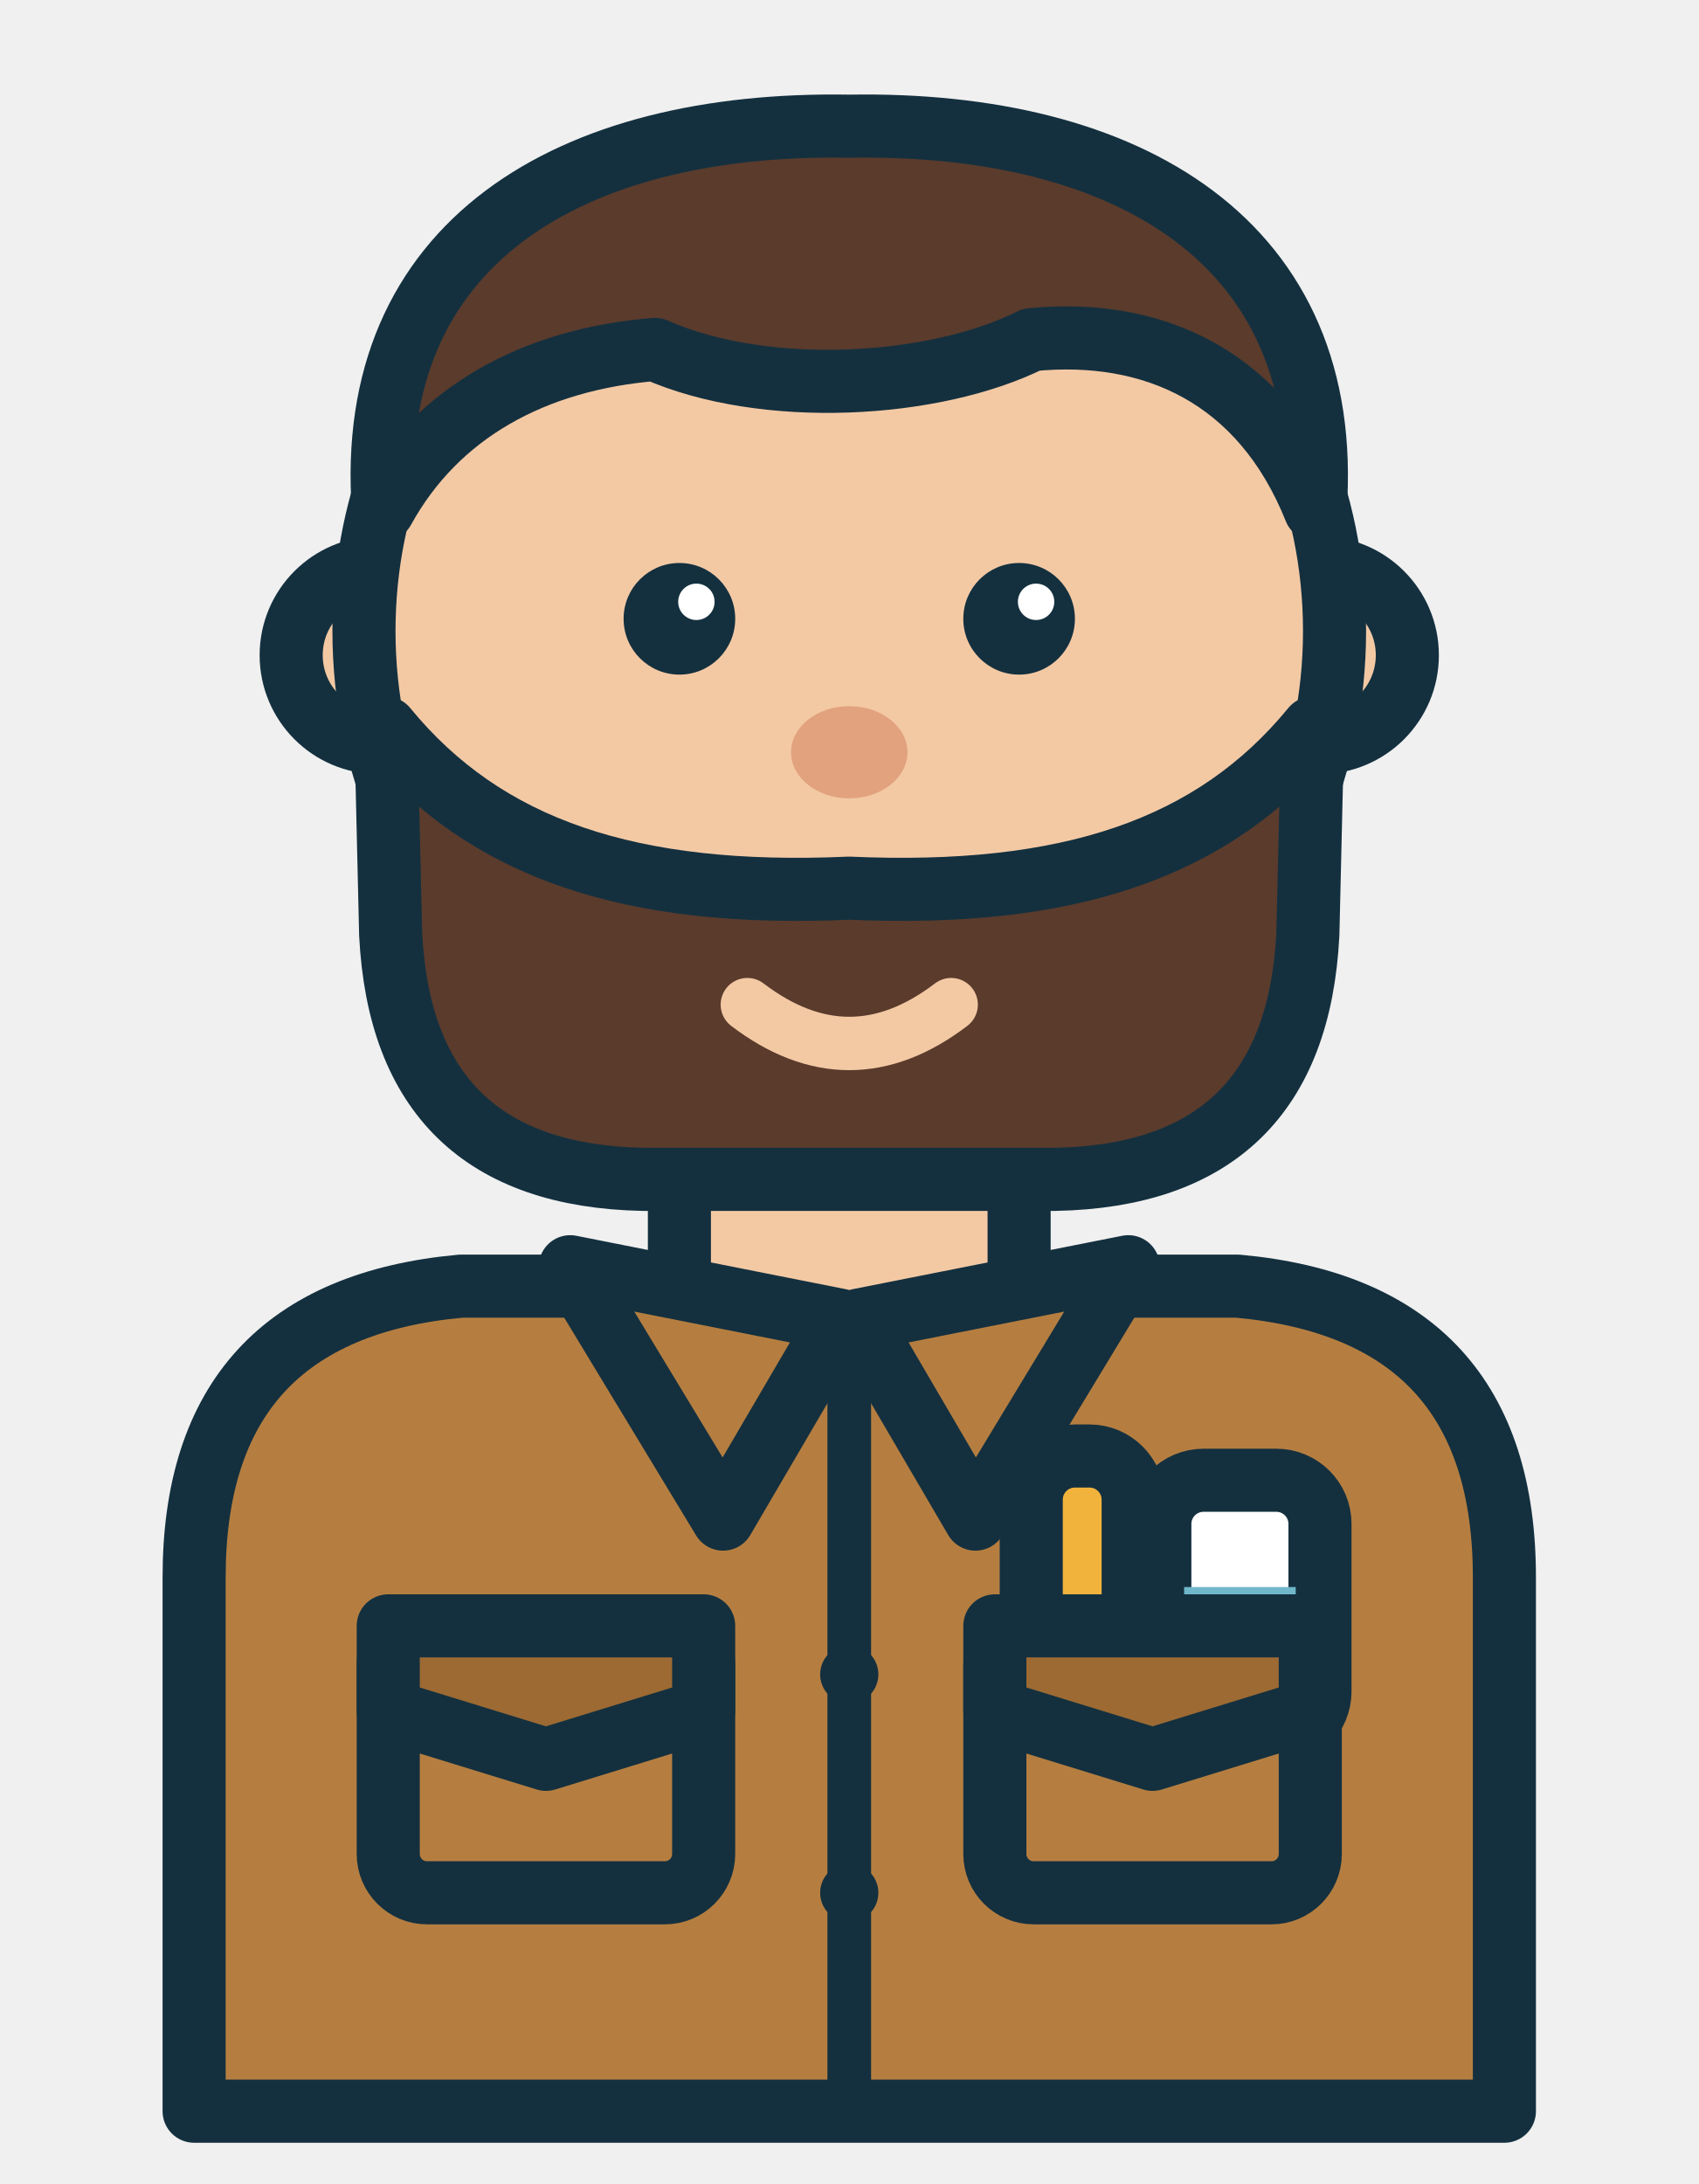
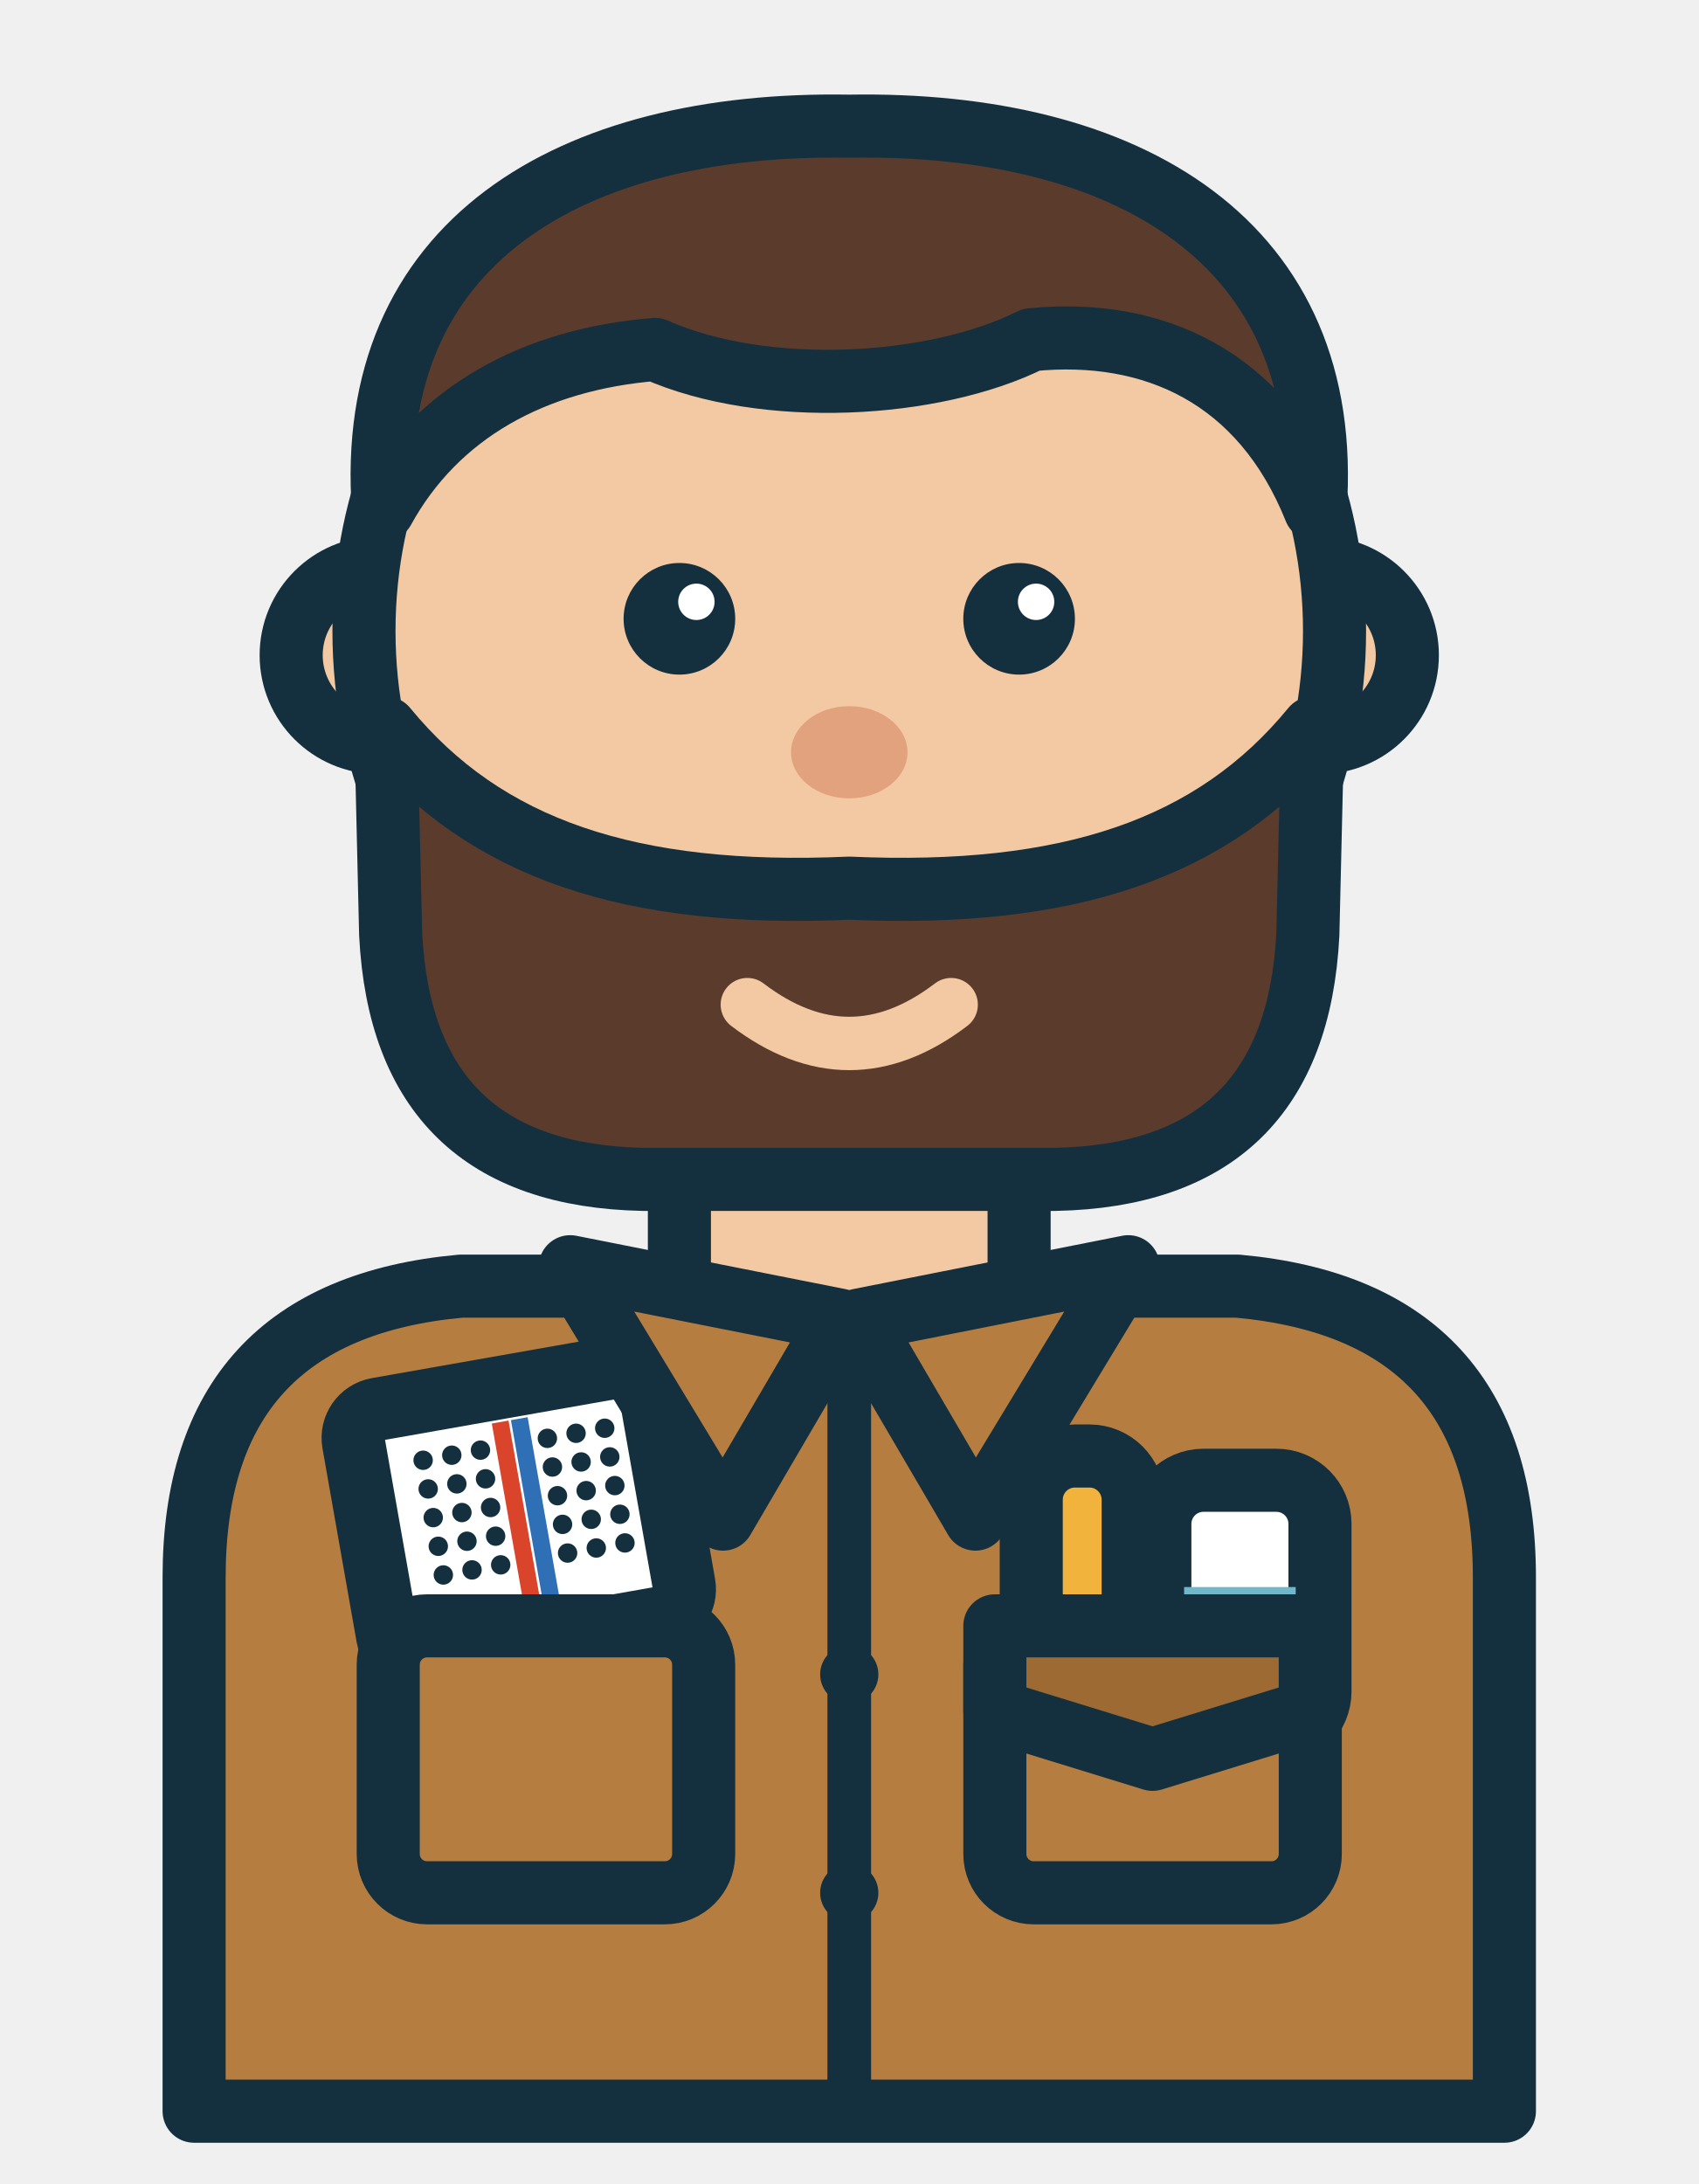
<svg xmlns="http://www.w3.org/2000/svg" viewBox="15 26 70 90" class="scientist">
  <style>
    .sc-line { stroke: #14303F; stroke-width: 2.6; stroke-linejoin: round; stroke-linecap: round; }
  </style>
  <path class="sc-line" d="M23 113 V91 Q23 80 34 79 L66 79 Q77 80 77 91 V113 Z" fill="#B57E40" />
  <rect class="sc-line" x="43" y="68" width="14" height="14" rx="3" fill="#F3C9A4" />
+   <g transform="rotate(-10 37.5 93)">
+     <rect class="sc-line" x="31" y="83" width="12.4" height="10.5" rx="1.2" fill="#FFFFFF" />
+     <path d="M37.1 84.4 V93" stroke="#D9442B" stroke-width="0.7" />
+     <path d="M37.9 84.4 V93" stroke="#2F6FB5" stroke-width="0.7" />
+     <circle cx="33.7" cy="85.4" r="0.4" fill="#14303F" />
+     <circle cx="34.9" cy="85.4" r="0.4" fill="#14303F" />
+     <circle cx="36.1" cy="85.4" r="0.4" fill="#14303F" />
+     <circle cx="38.9" cy="85.4" r="0.4" fill="#14303F" />
+     <circle cx="40.1" cy="85.4" r="0.4" fill="#14303F" />
+     <circle cx="41.3" cy="85.4" r="0.4" fill="#14303F" />
+     <circle cx="33.7" cy="86.6" r="0.4" fill="#14303F" />
+     <circle cx="34.9" cy="86.6" r="0.4" fill="#14303F" />
+     <circle cx="36.1" cy="86.6" r="0.4" fill="#14303F" />
+     <circle cx="38.9" cy="86.6" r="0.4" fill="#14303F" />
+     <circle cx="40.1" cy="86.6" r="0.4" fill="#14303F" />
+     <circle cx="41.3" cy="86.6" r="0.4" fill="#14303F" />
+     <circle cx="33.7" cy="87.8" r="0.4" fill="#14303F" />
+     <circle cx="34.9" cy="87.8" r="0.4" fill="#14303F" />
+     <circle cx="36.1" cy="87.8" r="0.4" fill="#14303F" />
+     <circle cx="38.9" cy="87.8" r="0.4" fill="#14303F" />
+     <circle cx="40.1" cy="87.8" r="0.4" fill="#14303F" />
+     <circle cx="41.3" cy="87.8" r="0.4" fill="#14303F" />
+     <circle cx="33.7" cy="89.0" r="0.4" fill="#14303F" />
+     <circle cx="34.9" cy="89.0" r="0.4" fill="#14303F" />
+     <circle cx="36.1" cy="89.0" r="0.4" fill="#14303F" />
+     <circle cx="38.9" cy="89.0" r="0.4" fill="#14303F" />
+     <circle cx="40.1" cy="89.0" r="0.4" fill="#14303F" />
+     <circle cx="41.3" cy="89.0" r="0.4" fill="#14303F" />
+     <circle cx="33.7" cy="90.2" r="0.4" fill="#14303F" />
+     <circle cx="34.9" cy="90.2" r="0.4" fill="#14303F" />
+     <circle cx="36.1" cy="90.2" r="0.4" fill="#14303F" />
+     <circle cx="38.9" cy="90.2" r="0.4" fill="#14303F" />
+     <circle cx="40.1" cy="90.2" r="0.4" fill="#14303F" />
+     <circle cx="41.3" cy="90.2" r="0.4" fill="#14303F" />
+   </g>
  <path class="sc-line" d="M38.5 78.2 L49.6 80.4 L44.8 88.6 Z" fill="#B57E40" stroke-width="2.2" />
  <path class="sc-line" d="M61.5 78.2 L50.4 80.4 L55.2 88.6 Z" fill="#B57E40" stroke-width="2.2" />
  <path d="M50 81 V112" stroke="#14303F" stroke-width="1.8" stroke-linecap="round" />
  <circle cx="50" cy="95" r="1.2" fill="#14303F" />
  <circle cx="50" cy="104" r="1.2" fill="#14303F" />
  <rect class="sc-line" x="31" y="93" width="13" height="11" rx="1.6" fill="#B57E40" stroke-width="2" />
-   <path class="sc-line" d="M31 93 H44 V96.5 L37.5 98.5 L31 96.5 Z" fill="#9C6A32" stroke-width="2" />
  <rect class="sc-line" x="57.5" y="86" width="4.2" height="10" rx="1.8" fill="#F2B33D" stroke-width="1.8" />
  <rect class="sc-line" x="62.8" y="87" width="6.6" height="10.5" rx="1.8" fill="#FFFFFF" stroke-width="1.8" />
  <rect x="63.8" y="91.4" width="4.6" height="3.6" fill="#6FB7C9" />
  <rect class="sc-line" x="56" y="93" width="13" height="11" rx="1.6" fill="#B57E40" stroke-width="2" />
  <path class="sc-line" d="M56 93 H69 V96.5 L62.5 98.5 L56 96.5 Z" fill="#9C6A32" stroke-width="2" />
  <circle class="sc-line" cx="30.6" cy="53" r="3.6" fill="#F3C9A4" stroke-width="2.2" />
  <circle class="sc-line" cx="69.4" cy="53" r="3.6" fill="#F3C9A4" stroke-width="2.2" />
  <circle class="sc-line" cx="50" cy="52" r="20" fill="#F3C9A4" />
  <path class="sc-line" d="M30.8 47 C30 36 38.5 31 50 31.2 C61.5 31 70 36 69.2 47 C67 41.5 62.5 39.5 57.5 40 C53.5 42 46.5 42.4 42 40.4 C37 40.8 33 43 30.8 47 Z" fill="#5A3B2C" />
  <path class="sc-line" d="M30.9 56 L31.1 64.5 Q31.6 74.4 41.5 74.6 L58.5 74.6 Q68.4 74.4 68.9 64.5 L69.1 56 C65 61 59 63 50 62.6 C41 63 35 61 30.9 56 Z" fill="#5A3B2C" />
  <path d="M45.8 67.4 q4.2 3.2 8.4 0" fill="none" stroke="#F3C9A4" stroke-width="2.2" stroke-linecap="round" />
  <circle cx="43" cy="51.5" r="2.3" fill="#14303F" />
  <circle cx="43.7" cy="50.8" r="0.75" fill="#FFFFFF" />
  <circle cx="57" cy="51.5" r="2.3" fill="#14303F" />
  <circle cx="57.7" cy="50.8" r="0.75" fill="#FFFFFF" />
  <ellipse cx="50" cy="57" rx="2.4" ry="1.9" fill="#E2A27E" />
</svg>
